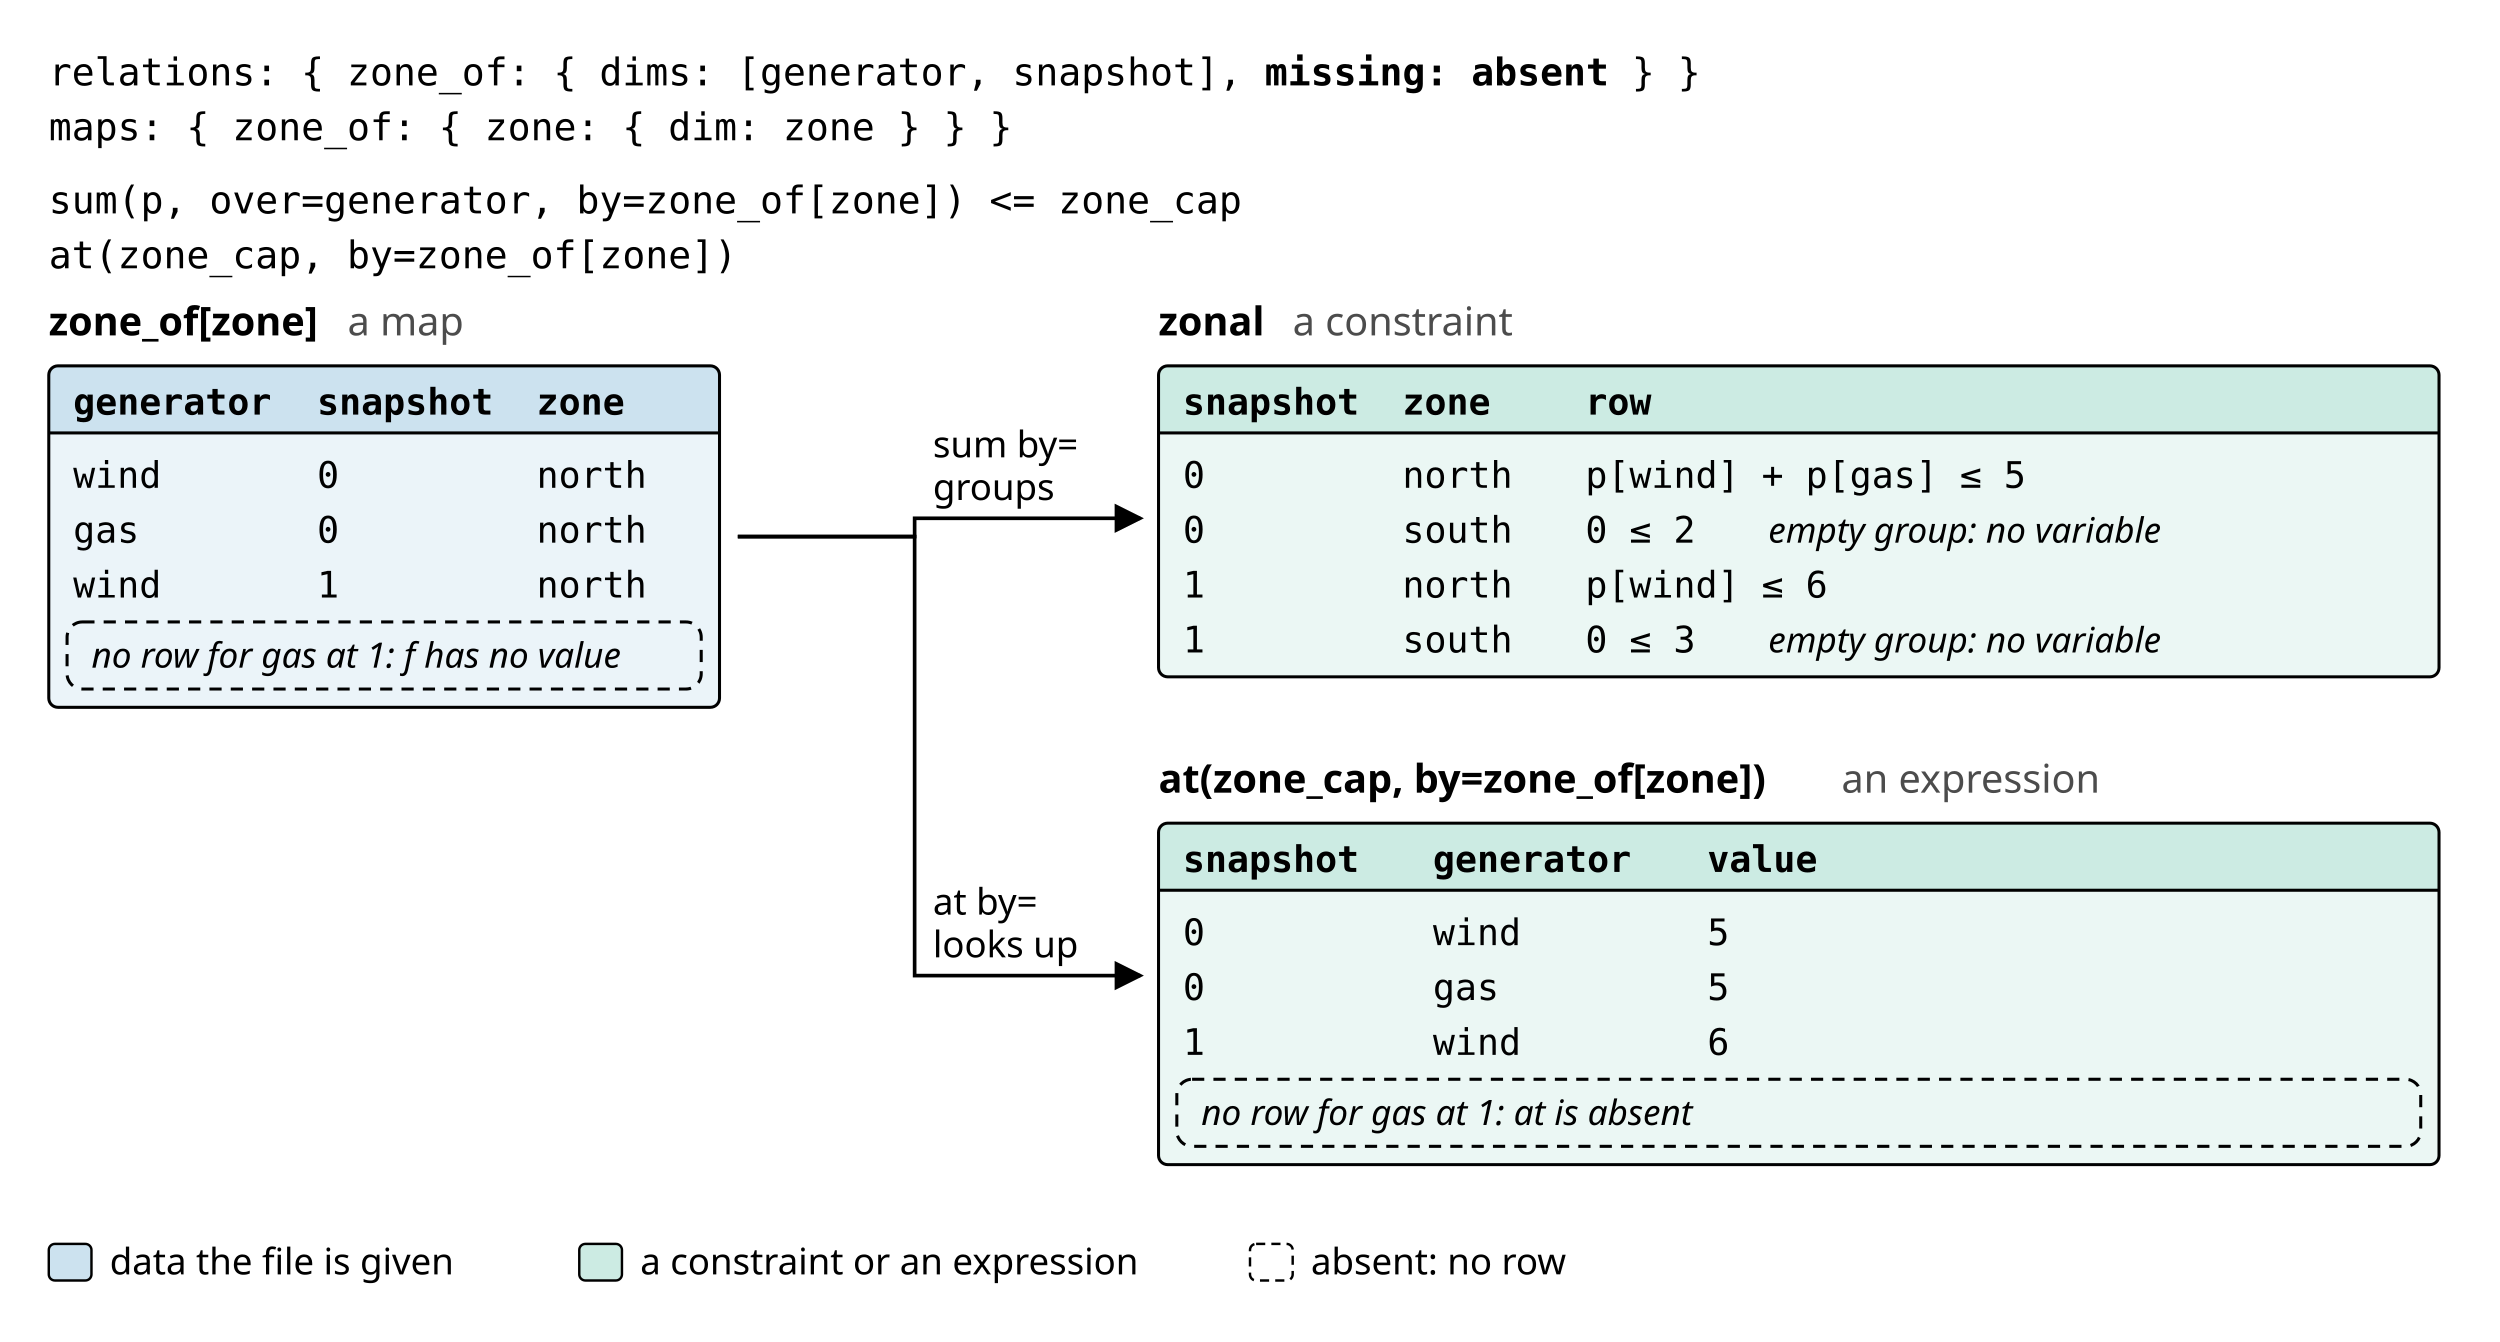
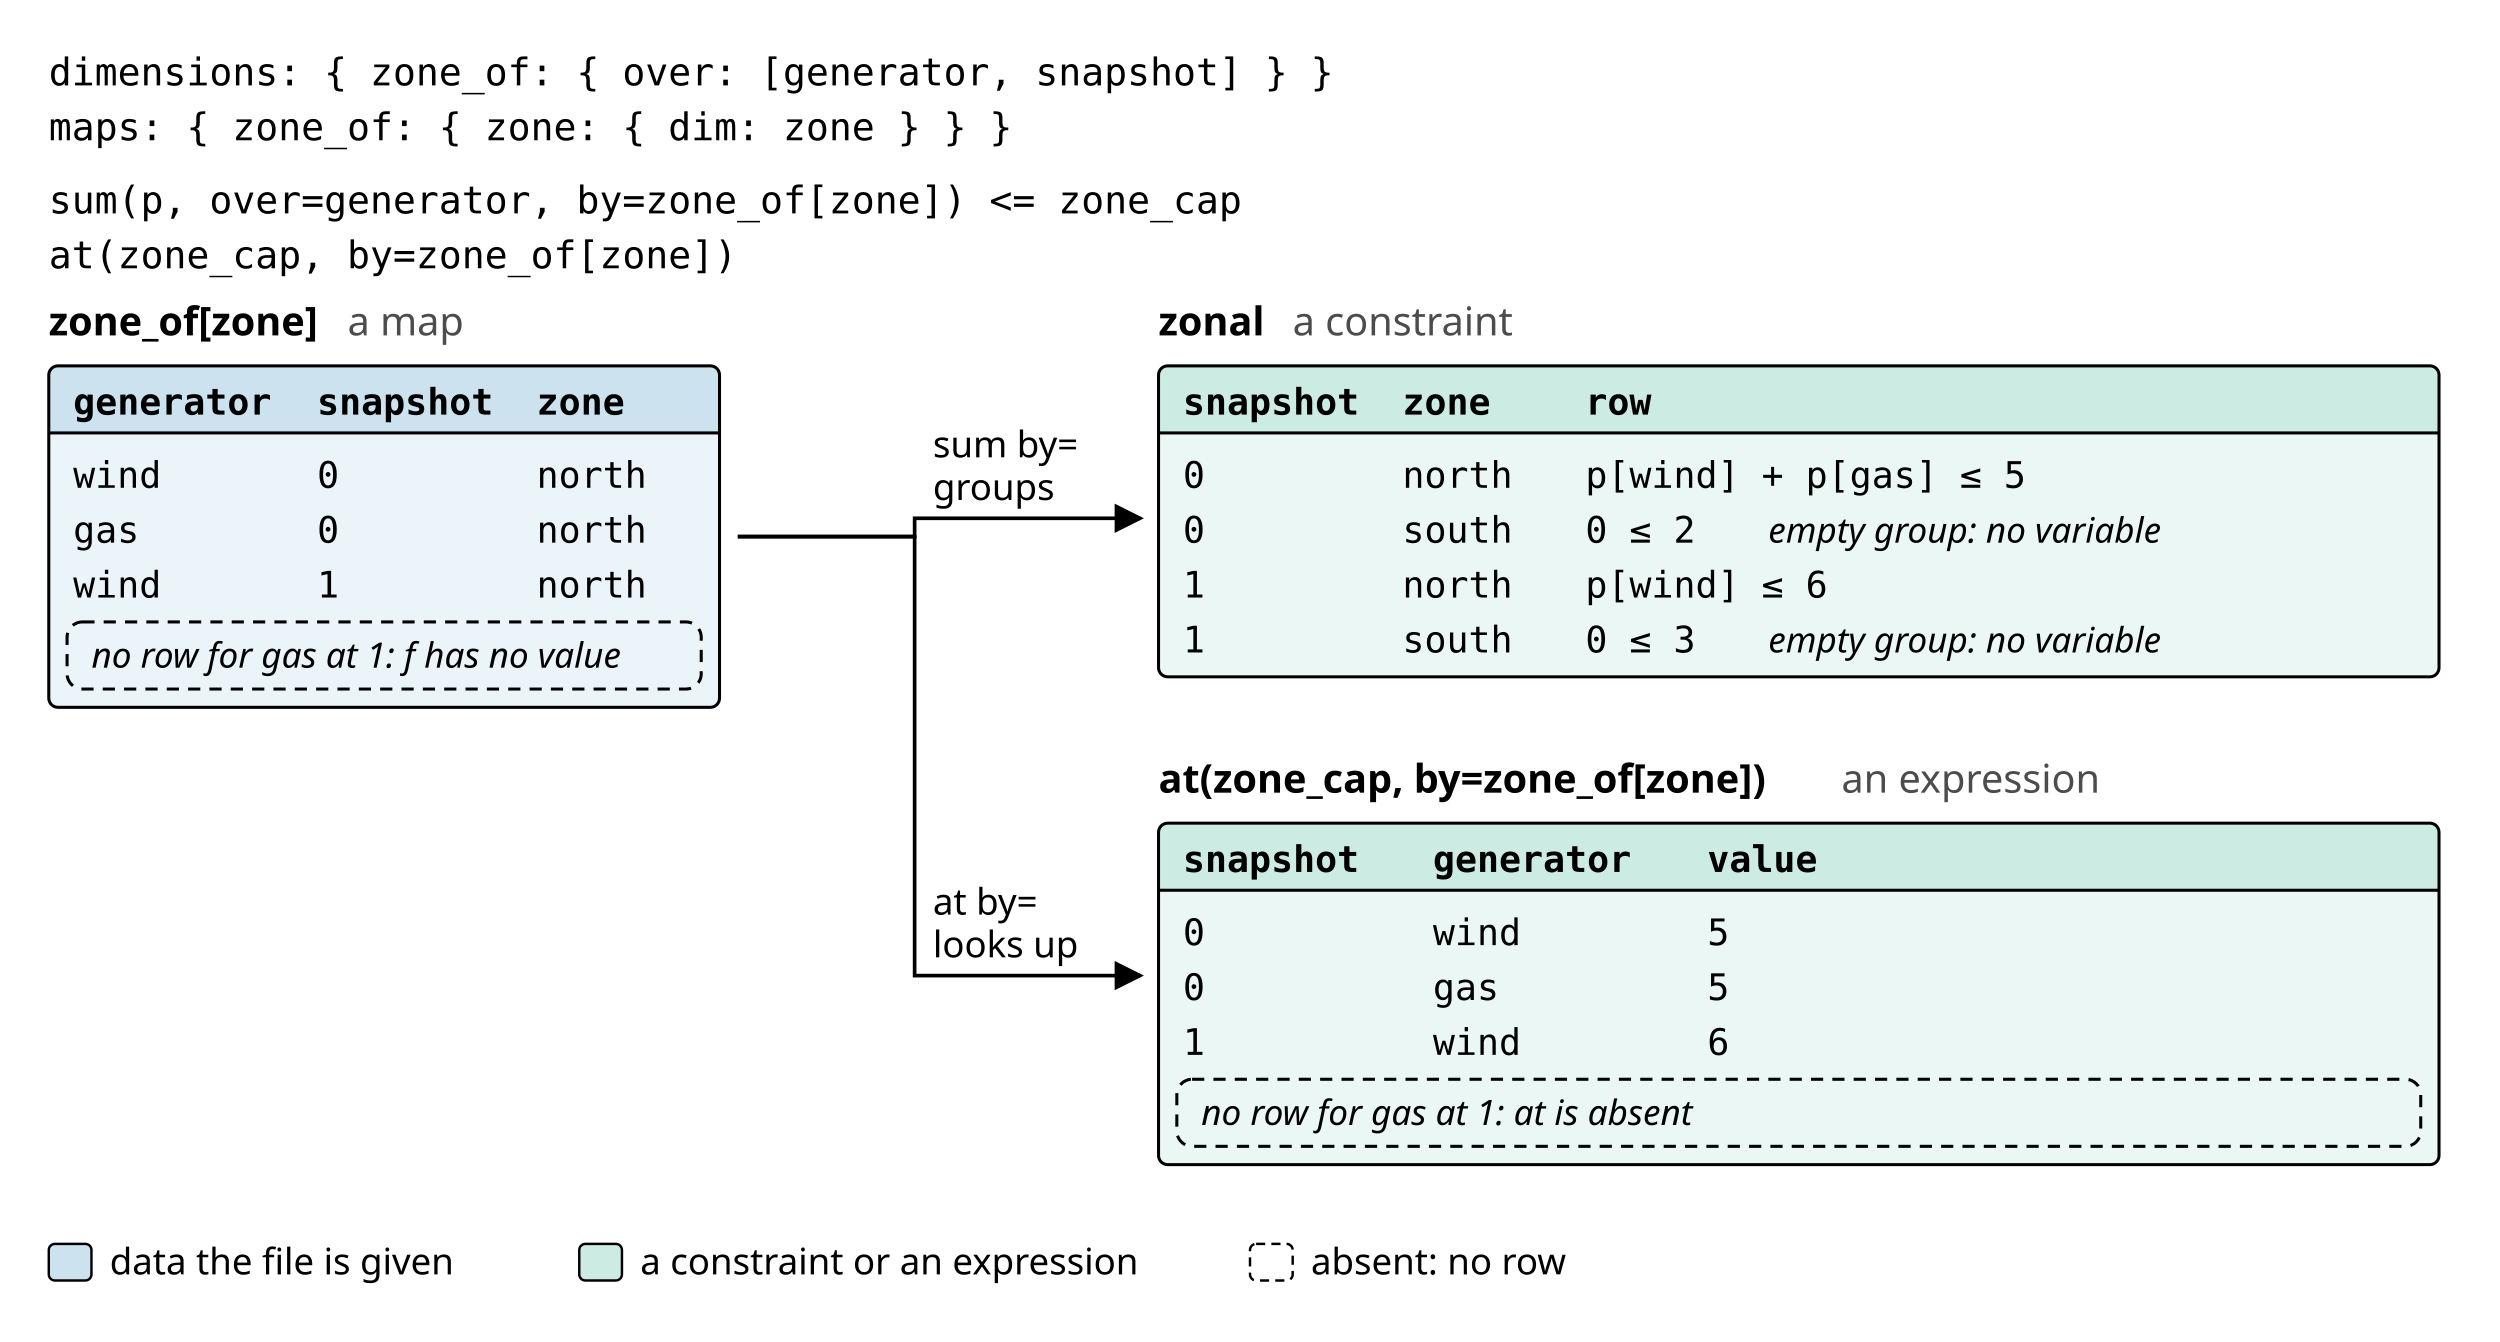
<svg xmlns="http://www.w3.org/2000/svg" viewBox="0 0 820 440" width="820" height="440" style="max-width: 100%; height: auto" role="img" aria-labelledby="lme-t lme-d" font-family="ui-sans-serif, system-ui, sans-serif" font-size="13">
  <defs>
    <marker id="lme-arrow" viewBox="0 0 8 8" refX="7" refY="4" markerWidth="8" markerHeight="8" orient="auto">
      <path d="M0,0 L8,4 L0,8 z" fill="currentColor" />
    </marker>
  </defs>
  <g stroke="none">
    <path d="M16,142 H236 V229 A3,3 0 0 1 233,232 H19 A3,3 0 0 1 16,229 Z" fill="#0072B2" fill-opacity="0.08" />
    <path d="M16,142 V123 A3,3 0 0 1 19,120 H233 A3,3 0 0 1 236,123 V142 Z" fill="#0072B2" fill-opacity="0.2" />
    <path d="M380,142 H800 V219 A3,3 0 0 1 797,222 H383 A3,3 0 0 1 380,219 Z" fill="#009E73" fill-opacity="0.08" />
    <path d="M380,142 V123 A3,3 0 0 1 383,120 H797 A3,3 0 0 1 800,123 V142 Z" fill="#009E73" fill-opacity="0.2" />
    <path d="M380,292 H800 V379 A3,3 0 0 1 797,382 H383 A3,3 0 0 1 380,379 Z" fill="#009E73" fill-opacity="0.08" />
    <path d="M380,292 V273 A3,3 0 0 1 383,270 H797 A3,3 0 0 1 800,273 V292 Z" fill="#009E73" fill-opacity="0.2" />
  </g>
  <g fill="currentColor">
    <g font-family="ui-monospace, SFMono-Regular, Menlo, monospace" font-size="12.5">
-       <text x="16" y="28">relations: { zone_of: { dims: [generator, snapshot], <tspan font-weight="bold">missing: absent</tspan> } }</text>
+       <text x="16" y="28">dimensions: { zone_of: { over: [generator, snapshot] } }</text>
      <text x="16" y="46">maps: { zone_of: { zone: { dim: zone } } }</text>
      <text x="16" y="70">sum(p, over=generator, by=zone_of[zone]) &lt;= zone_cap</text>
      <text x="16" y="88">at(zone_cap, by=zone_of[zone])</text>
    </g>
    <text x="16" y="110" font-weight="bold">zone_of[zone]</text>
    <text x="114" y="110" fill-opacity="0.7">a map</text>
    <text x="380" y="110" font-weight="bold">zonal</text>
    <text x="424" y="110" fill-opacity="0.7">a constraint</text>
    <text x="380" y="260" font-weight="bold">at(zone_cap, by=zone_of[zone])</text>
    <text x="604" y="260" fill-opacity="0.7">an expression</text>
    <g font-family="ui-monospace, SFMono-Regular, Menlo, monospace" font-size="12">
      <text x="24" y="136" font-weight="bold">generator</text>
      <text x="104" y="136" font-weight="bold">snapshot</text>
      <text x="176" y="136" font-weight="bold">zone</text>
      <text x="24" y="160">wind</text>
      <text x="104" y="160">0</text>
      <text x="176" y="160">north</text>
      <text x="24" y="178">gas</text>
      <text x="104" y="178">0</text>
      <text x="176" y="178">north</text>
      <text x="24" y="196">wind</text>
      <text x="104" y="196">1</text>
      <text x="176" y="196">north</text>
      <text x="388" y="136" font-weight="bold">snapshot</text>
      <text x="460" y="136" font-weight="bold">zone</text>
      <text x="520" y="136" font-weight="bold">row</text>
      <text x="388" y="160">0</text>
      <text x="460" y="160">north</text>
      <text x="520" y="160">p[wind] + p[gas] ≤ 5</text>
      <text x="388" y="178">0</text>
      <text x="460" y="178">south</text>
      <text x="520" y="178">0 ≤ 2</text>
      <text x="388" y="196">1</text>
      <text x="460" y="196">north</text>
      <text x="520" y="196">p[wind] ≤ 6</text>
      <text x="388" y="214">1</text>
      <text x="460" y="214">south</text>
      <text x="520" y="214">0 ≤ 3</text>
      <text x="388" y="286" font-weight="bold">snapshot</text>
      <text x="470" y="286" font-weight="bold">generator</text>
      <text x="560" y="286" font-weight="bold">value</text>
      <text x="388" y="310">0</text>
      <text x="470" y="310">wind</text>
      <text x="560" y="310">5</text>
      <text x="388" y="328">0</text>
      <text x="470" y="328">gas</text>
      <text x="560" y="328">5</text>
      <text x="388" y="346">1</text>
      <text x="470" y="346">wind</text>
      <text x="560" y="346">6</text>
    </g>
    <g font-style="italic" font-size="11.5">
      <text x="580" y="178">empty group: no variable</text>
      <text x="580" y="214">empty group: no variable</text>
      <text x="30" y="219">no row for gas at 1: f has no value</text>
      <text x="394" y="369">no row for gas at 1: at is absent</text>
    </g>
  </g>
  <g fill="none" stroke="currentColor" stroke-width="1">
    <rect x="16" y="120" width="220" height="112" rx="3" />
    <line x1="16" y1="142" x2="236" y2="142" />
    <rect x="380" y="120" width="420" height="102" rx="3" />
    <line x1="380" y1="142" x2="800" y2="142" />
    <rect x="380" y="270" width="420" height="112" rx="3" />
    <line x1="380" y1="292" x2="800" y2="292" />
  </g>
  <g fill="none" stroke="currentColor" stroke-width="1" stroke-dasharray="4 3">
    <rect x="22" y="204" width="208" height="22" rx="5" />
    <rect x="386" y="354" width="408" height="22" rx="5" />
  </g>
  <g stroke="currentColor" fill="none" stroke-width="1.2" marker-end="url(#lme-arrow)">
    <path d="M242,176 H300 V170 H374" />
    <path d="M242,176 H300 V320 H374" />
  </g>
  <g fill="currentColor" font-size="12">
    <text x="306" y="150">sum by=</text>
    <text x="306" y="164">groups</text>
    <text x="306" y="300">at by=</text>
    <text x="306" y="314">looks up</text>
  </g>
  <g font-size="12">
    <rect x="16" y="408" width="14" height="12" rx="2" fill="#0072B2" fill-opacity="0.2" stroke="currentColor" stroke-width="0.8" />
    <text x="36" y="418" fill="currentColor">data the file is given</text>
    <rect x="190" y="408" width="14" height="12" rx="2" fill="#009E73" fill-opacity="0.2" stroke="currentColor" stroke-width="0.8" />
    <text x="210" y="418" fill="currentColor">a constraint or an expression</text>
    <rect x="410" y="408" width="14" height="12" rx="2" fill="none" stroke="currentColor" stroke-width="0.8" stroke-dasharray="3 2" />
    <text x="430" y="418" fill="currentColor">absent: no row</text>
  </g>
</svg>
